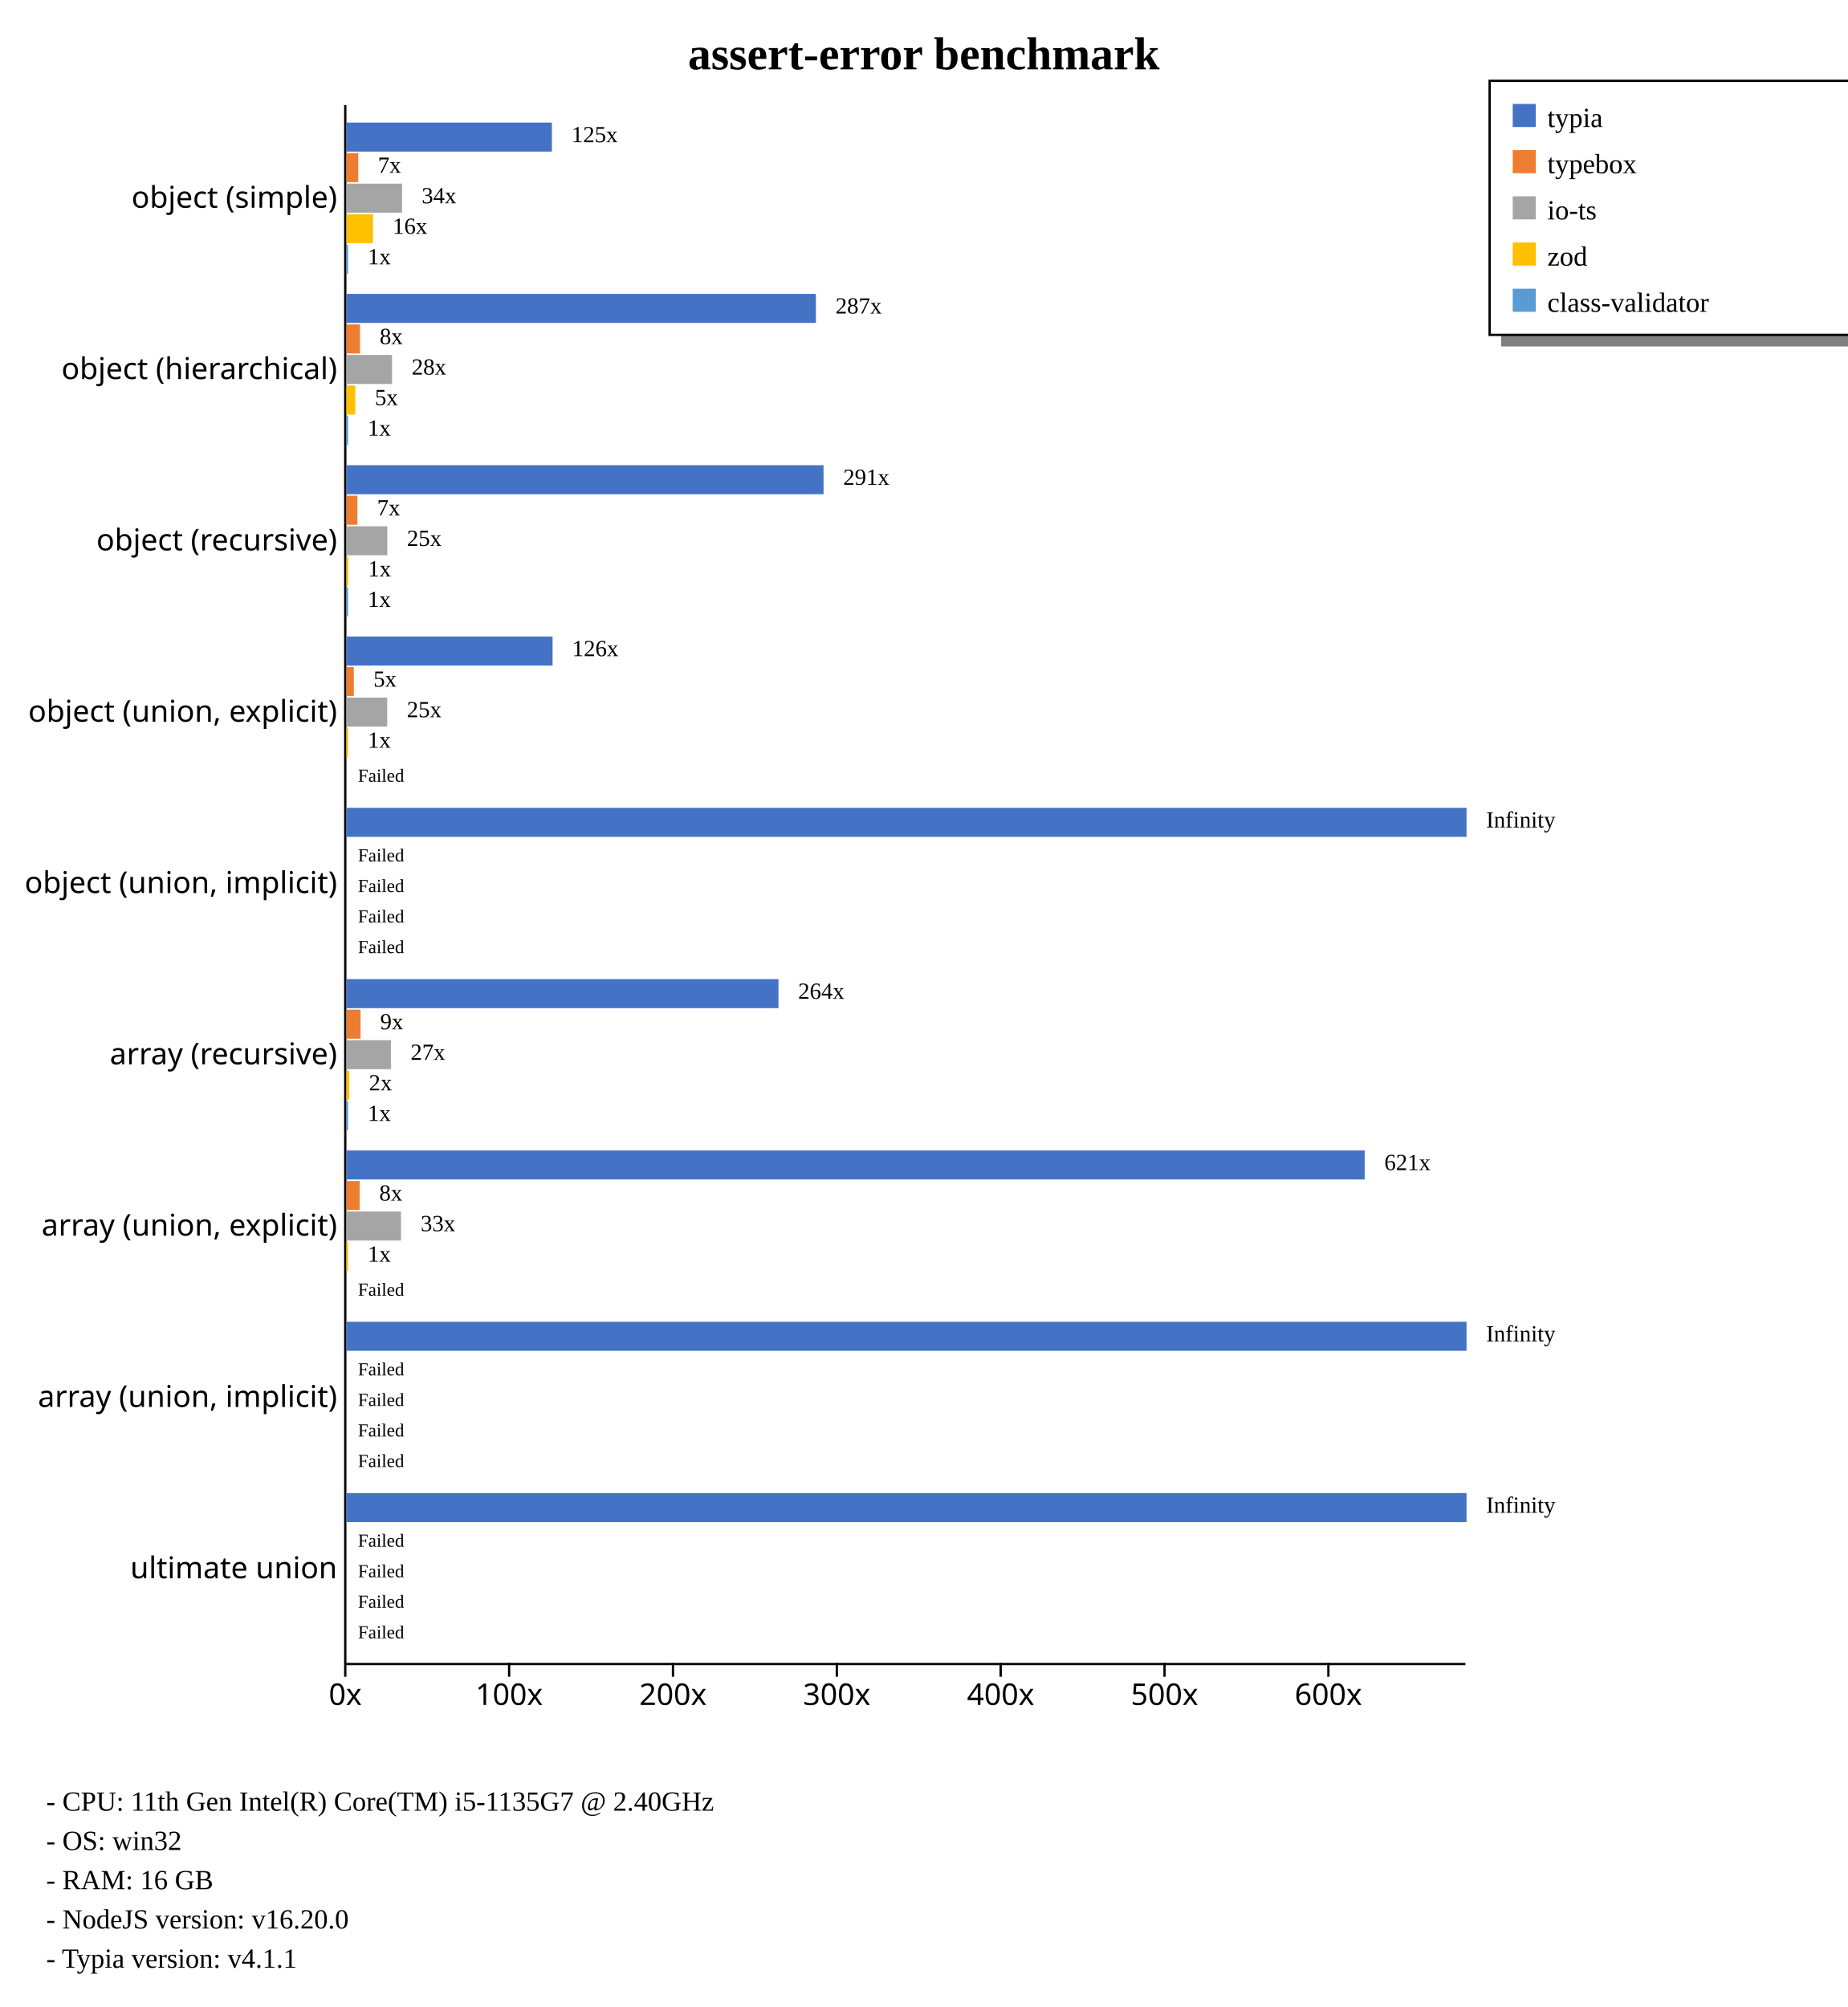
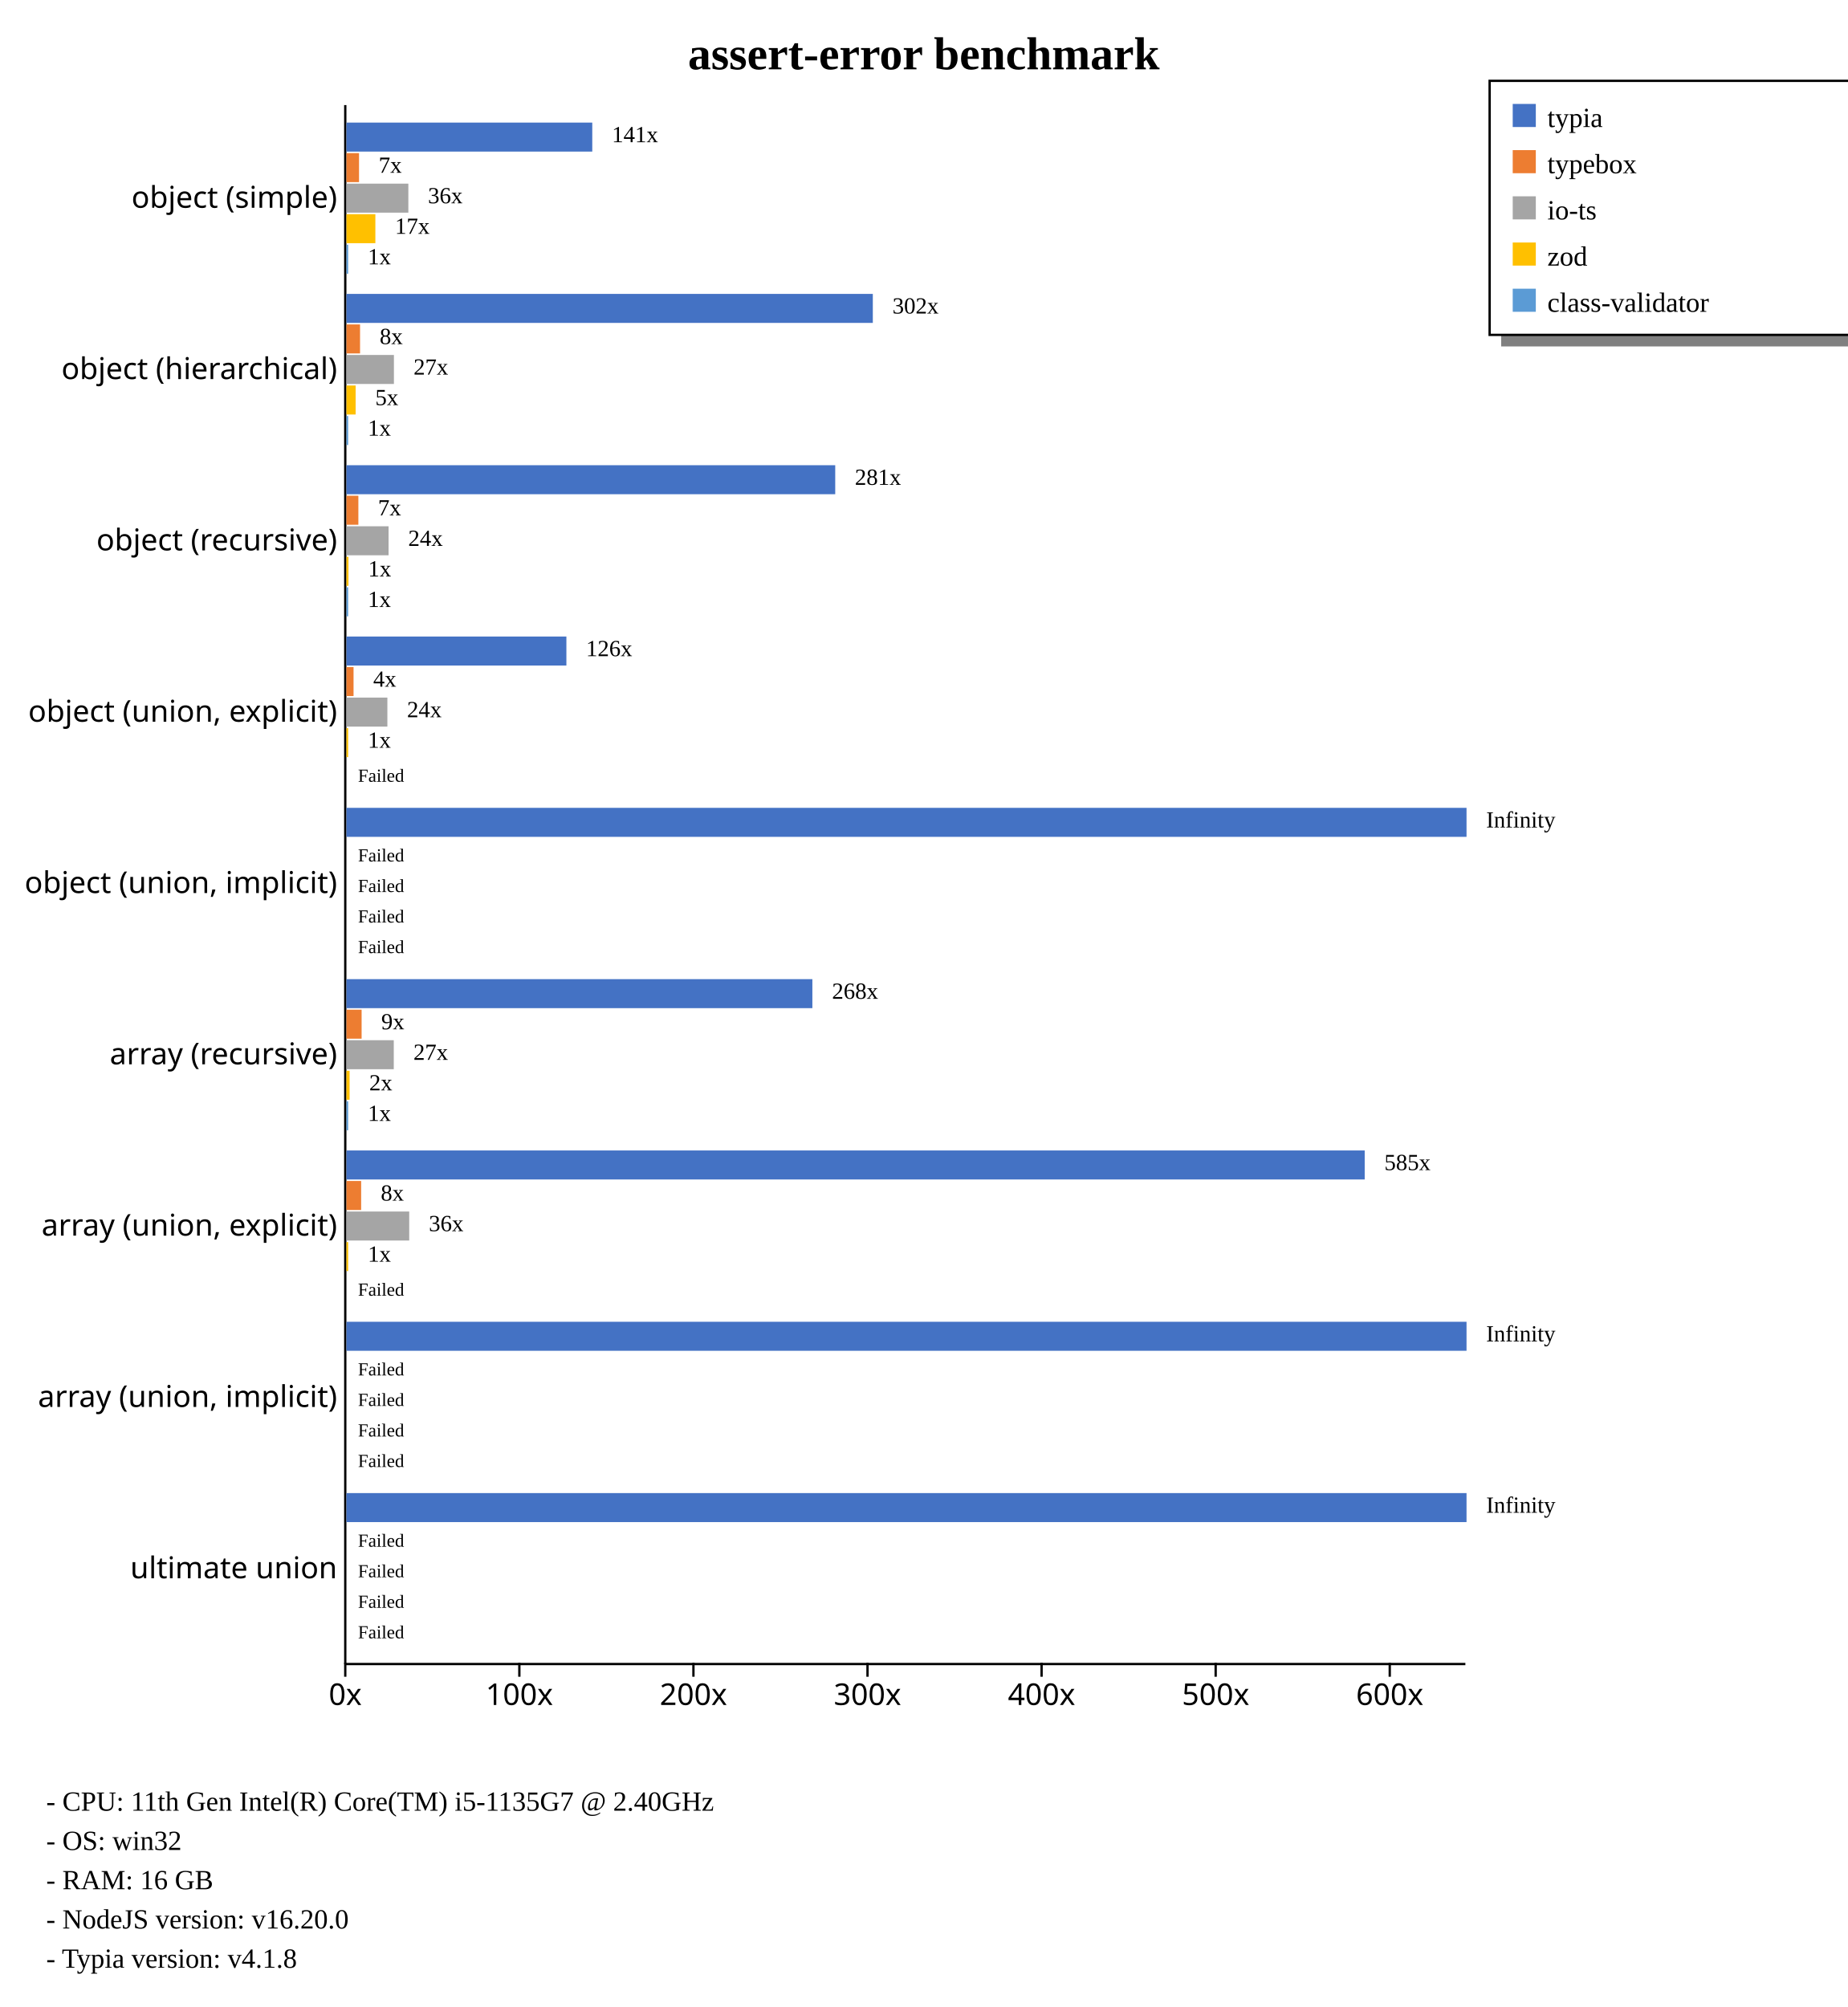
<svg xmlns="http://www.w3.org/2000/svg" width="800" height="869" style="background-color: white;">
  <g class="y axis" transform="translate(149,45)" fill="none" font-size="10" font-family="sans-serif" text-anchor="end" style="font-size: 13px;">
    <path class="domain" stroke="currentColor" d="M0.5,0.5V675.5" />
    <g class="tick" opacity="1" transform="translate(0,40.7967)" style="font-size: 13px;">
      <line stroke="currentColor" x2="0" />
      <text fill="currentColor" x="-3" dy="0.32em">object (simple)    </text>
    </g>
    <g class="tick" opacity="1" transform="translate(0,114.9725)" style="font-size: 13px;">
      <line stroke="currentColor" x2="0" />
      <text fill="currentColor" x="-3" dy="0.32em">object (hierarchical)    </text>
    </g>
    <g class="tick" opacity="1" transform="translate(0,189.1484)" style="font-size: 13px;">
      <line stroke="currentColor" x2="0" />
      <text fill="currentColor" x="-3" dy="0.32em">object (recursive)    </text>
    </g>
    <g class="tick" opacity="1" transform="translate(0,263.3242)" style="font-size: 13px;">
      <line stroke="currentColor" x2="0" />
      <text fill="currentColor" x="-3" dy="0.32em">object (union, explicit)    </text>
    </g>
    <g class="tick" opacity="1" transform="translate(0,337.5)" style="font-size: 13px;">
      <line stroke="currentColor" x2="0" />
      <text fill="currentColor" x="-3" dy="0.32em">object (union, implicit)    </text>
    </g>
    <g class="tick" opacity="1" transform="translate(0,411.6758)" style="font-size: 13px;">
      <line stroke="currentColor" x2="0" />
      <text fill="currentColor" x="-3" dy="0.32em">array (recursive)    </text>
    </g>
    <g class="tick" opacity="1" transform="translate(0,485.8516)" style="font-size: 13px;">
      <line stroke="currentColor" x2="0" />
      <text fill="currentColor" x="-3" dy="0.32em">array (union, explicit)    </text>
    </g>
    <g class="tick" opacity="1" transform="translate(0,560.0275)" style="font-size: 13px;">
      <line stroke="currentColor" x2="0" />
      <text fill="currentColor" x="-3" dy="0.32em">array (union, implicit)    </text>
    </g>
    <g class="tick" opacity="1" transform="translate(0,634.2033)" style="font-size: 13px;">
      <line stroke="currentColor" x2="0" />
      <text fill="currentColor" x="-3" dy="0.32em">ultimate union    </text>
    </g>
  </g>
  <g class="x axis" transform="translate(149,720)" fill="none" font-size="10" font-family="sans-serif" text-anchor="middle" style="font-size: 13px;">
    <path class="domain" stroke="currentColor" d="M0.5,0.5H485.5" />
    <g class="tick" opacity="1" transform="translate(0.5,0)" style="font-size: 13px;">
      <line stroke="currentColor" y2="6" />
      <text fill="currentColor" y="9" dy="0.71em">0x</text>
    </g>
-     <g class="tick" opacity="1" transform="translate(71.44715,0)" style="font-size: 13px;">
+     <g class="tick" opacity="1" transform="translate(75.87557,0)" style="font-size: 13px;">
      <line stroke="currentColor" y2="6" />
      <text fill="currentColor" y="9" dy="0.71em">100x</text>
    </g>
-     <g class="tick" opacity="1" transform="translate(142.3943,0)" style="font-size: 13px;">
+     <g class="tick" opacity="1" transform="translate(151.2511,0)" style="font-size: 13px;">
      <line stroke="currentColor" y2="6" />
      <text fill="currentColor" y="9" dy="0.71em">200x</text>
    </g>
-     <g class="tick" opacity="1" transform="translate(213.3415,0)" style="font-size: 13px;">
+     <g class="tick" opacity="1" transform="translate(226.6267,0)" style="font-size: 13px;">
      <line stroke="currentColor" y2="6" />
      <text fill="currentColor" y="9" dy="0.71em">300x</text>
    </g>
-     <g class="tick" opacity="1" transform="translate(284.2886,0)" style="font-size: 13px;">
+     <g class="tick" opacity="1" transform="translate(302.0023,0)" style="font-size: 13px;">
      <line stroke="currentColor" y2="6" />
      <text fill="currentColor" y="9" dy="0.71em">400x</text>
    </g>
-     <g class="tick" opacity="1" transform="translate(355.2358,0)" style="font-size: 13px;">
+     <g class="tick" opacity="1" transform="translate(377.3779,0)" style="font-size: 13px;">
      <line stroke="currentColor" y2="6" />
      <text fill="currentColor" y="9" dy="0.71em">500x</text>
    </g>
-     <g class="tick" opacity="1" transform="translate(426.1829,0)" style="font-size: 13px;">
+     <g class="tick" opacity="1" transform="translate(452.7534,0)" style="font-size: 13px;">
      <line stroke="currentColor" y2="6" />
      <text fill="currentColor" y="9" dy="0.71em">600x</text>
    </g>
  </g>
  <text transform="translate(400, 30)" style="text-anchor: middle; font-size: 20px; font-weight: bold;">assert-error benchmark</text>
  <rect x="650" y="145" width="230" height="5" fill="gray" />
  <rect x="645" y="35" width="230" height="110" fill="none" stroke="black" />
  <rect x="655" y="45" width="10" height="10" style="fill: #4472c4;" />
  <text x="670" y="55" style="font-size: 12px;">typia</text>
  <rect x="655" y="65" width="10" height="10" style="fill: #ed7d31;" />
  <text x="670" y="75" style="font-size: 12px;">typebox</text>
  <rect x="655" y="85" width="10" height="10" style="fill: #a5a5a5;" />
  <text x="670" y="95" style="font-size: 12px;">io-ts</text>
  <rect x="655" y="105" width="10" height="10" style="fill: #ffc000;" />
  <text x="670" y="115" style="font-size: 12px;">zod</text>
  <rect x="655" y="125" width="10" height="10" style="fill: #5b9bd5;" />
  <text x="670" y="135" style="font-size: 12px;">class-validator</text>
  <text x="20" y="784" style="font-size: 12px;">  - CPU: 11th Gen Intel(R) Core(TM) i5-1135G7 @ 2.40GHz</text>
  <text x="20" y="801" style="font-size: 12px;">  - OS: win32</text>
  <text x="20" y="818" style="font-size: 12px;">  - RAM: 16 GB</text>
  <text x="20" y="835" style="font-size: 12px;">  - NodeJS version: v16.20.0</text>
-   <text x="20" y="852" style="font-size: 12px;">  - Typia version: v4.1.1</text>
+   <text x="20" y="852" style="font-size: 12px;">  - Typia version: v4.1.8</text>
  <g style="font-size: 13px;">
    <g style="font-size: 13px;">
-       <rect x="150" y="53.079" width="88.966" height="12.558" fill="#4472c4" />
-       <rect x="150" y="66.298" width="5.13" height="12.558" fill="#ed7d31" />
-       <rect x="150" y="79.517" width="24.087" height="12.558" fill="#a5a5a5" />
-       <rect x="150" y="92.737" width="11.508" height="12.558" fill="#ffc000" />
-       <rect x="150" y="105.956" width="0.709" height="12.558" fill="#5b9bd5" />
-       <text class="label" x="247.466" y="61.579" font-size="10px">125x</text>
-       <text class="label" x="163.63" y="74.798" font-size="10px">7x</text>
-       <text class="label" x="182.587" y="88.017" font-size="10px">34x</text>
-       <text class="label" x="170.008" y="101.237" font-size="10px">16x</text>
-       <text class="label" x="159.209" y="114.456" font-size="10px">1x</text>
-       <text class="label" x="243.966" y="63.079" font-size="8px" />
-       <text class="label" x="160.13" y="76.298" font-size="8px" />
-       <text class="label" x="179.087" y="89.517" font-size="8px" />
-       <text class="label" x="166.508" y="102.737" font-size="8px" />
-       <text class="label" x="155.709" y="115.956" font-size="8px" />
-     </g>
-     <g style="font-size: 13px;">
-       <rect x="150" y="127.254" width="203.27" height="12.558" fill="#4472c4" />
-       <rect x="150" y="140.474" width="5.896" height="12.558" fill="#ed7d31" />
-       <rect x="150" y="153.693" width="19.742" height="12.558" fill="#a5a5a5" />
-       <rect x="150" y="166.913" width="3.822" height="12.558" fill="#ffc000" />
-       <rect x="150" y="180.132" width="0.709" height="12.558" fill="#5b9bd5" />
-       <text class="label" x="361.77" y="135.754" font-size="10px">287x</text>
-       <text class="label" x="164.396" y="148.974" font-size="10px">8x</text>
-       <text class="label" x="178.242" y="162.193" font-size="10px">28x</text>
-       <text class="label" x="162.322" y="175.413" font-size="10px">5x</text>
-       <text class="label" x="159.209" y="188.632" font-size="10px">1x</text>
-       <text class="label" x="358.27" y="137.254" font-size="8px" />
-       <text class="label" x="160.896" y="150.474" font-size="8px" />
-       <text class="label" x="174.742" y="163.693" font-size="8px" />
-       <text class="label" x="158.822" y="176.913" font-size="8px" />
-       <text class="label" x="155.709" y="190.132" font-size="8px" />
-     </g>
-     <g style="font-size: 13px;">
-       <rect x="150" y="201.43" width="206.59" height="12.558" fill="#4472c4" />
-       <rect x="150" y="214.65" width="4.767" height="12.558" fill="#ed7d31" />
-       <rect x="150" y="227.869" width="17.695" height="12.558" fill="#a5a5a5" />
-       <rect x="150" y="241.089" width="0.819" height="12.558" fill="#ffc000" />
-       <rect x="150" y="254.308" width="0.709" height="12.558" fill="#5b9bd5" />
-       <text class="label" x="365.09" y="209.93" font-size="10px">291x</text>
-       <text class="label" x="163.267" y="223.15" font-size="10px">7x</text>
-       <text class="label" x="176.195" y="236.369" font-size="10px">25x</text>
-       <text class="label" x="159.319" y="249.589" font-size="10px">1x</text>
-       <text class="label" x="159.209" y="262.808" font-size="10px">1x</text>
-       <text class="label" x="361.59" y="211.43" font-size="8px" />
-       <text class="label" x="159.767" y="224.65" font-size="8px" />
-       <text class="label" x="172.695" y="237.869" font-size="8px" />
-       <text class="label" x="155.819" y="251.089" font-size="8px" />
-       <text class="label" x="155.709" y="264.308" font-size="8px" />
-     </g>
-     <g style="font-size: 13px;">
-       <rect x="150" y="275.606" width="89.261" height="12.558" fill="#4472c4" />
-       <rect x="150" y="288.825" width="3.194" height="12.558" fill="#ed7d31" />
-       <rect x="150" y="302.045" width="17.651" height="12.558" fill="#a5a5a5" />
-       <rect x="150" y="315.264" width="0.709" height="12.558" fill="#ffc000" />
+       <rect x="150" y="53.079" width="106.449" height="12.558" fill="#4472c4" />
+       <rect x="150" y="66.298" width="5.459" height="12.558" fill="#ed7d31" />
+       <rect x="150" y="79.517" width="26.814" height="12.558" fill="#a5a5a5" />
+       <rect x="150" y="92.737" width="12.53" height="12.558" fill="#ffc000" />
+       <rect x="150" y="105.956" width="0.754" height="12.558" fill="#5b9bd5" />
+       <text class="label" x="264.949" y="61.579" font-size="10px">141x</text>
+       <text class="label" x="163.959" y="74.798" font-size="10px">7x</text>
+       <text class="label" x="185.314" y="88.017" font-size="10px">36x</text>
+       <text class="label" x="171.03" y="101.237" font-size="10px">17x</text>
+       <text class="label" x="159.254" y="114.456" font-size="10px">1x</text>
+       <text class="label" x="261.449" y="63.079" font-size="8px" />
+       <text class="label" x="160.459" y="76.298" font-size="8px" />
+       <text class="label" x="181.814" y="89.517" font-size="8px" />
+       <text class="label" x="167.53" y="102.737" font-size="8px" />
+       <text class="label" x="155.754" y="115.956" font-size="8px" />
+     </g>
+     <g style="font-size: 13px;">
+       <rect x="150" y="127.254" width="227.928" height="12.558" fill="#4472c4" />
+       <rect x="150" y="140.474" width="5.9" height="12.558" fill="#ed7d31" />
+       <rect x="150" y="153.693" width="20.563" height="12.558" fill="#a5a5a5" />
+       <rect x="150" y="166.913" width="3.986" height="12.558" fill="#ffc000" />
+       <rect x="150" y="180.132" width="0.754" height="12.558" fill="#5b9bd5" />
+       <text class="label" x="386.428" y="135.754" font-size="10px">302x</text>
+       <text class="label" x="164.4" y="148.974" font-size="10px">8x</text>
+       <text class="label" x="179.063" y="162.193" font-size="10px">27x</text>
+       <text class="label" x="162.486" y="175.413" font-size="10px">5x</text>
+       <text class="label" x="159.254" y="188.632" font-size="10px">1x</text>
+       <text class="label" x="382.928" y="137.254" font-size="8px" />
+       <text class="label" x="160.9" y="150.474" font-size="8px" />
+       <text class="label" x="175.563" y="163.693" font-size="8px" />
+       <text class="label" x="158.986" y="176.913" font-size="8px" />
+       <text class="label" x="155.754" y="190.132" font-size="8px" />
+     </g>
+     <g style="font-size: 13px;">
+       <rect x="150" y="201.43" width="211.649" height="12.558" fill="#4472c4" />
+       <rect x="150" y="214.65" width="5.17" height="12.558" fill="#ed7d31" />
+       <rect x="150" y="227.869" width="18.251" height="12.558" fill="#a5a5a5" />
+       <rect x="150" y="241.089" width="0.884" height="12.558" fill="#ffc000" />
+       <rect x="150" y="254.308" width="0.754" height="12.558" fill="#5b9bd5" />
+       <text class="label" x="370.149" y="209.93" font-size="10px">281x</text>
+       <text class="label" x="163.67" y="223.15" font-size="10px">7x</text>
+       <text class="label" x="176.751" y="236.369" font-size="10px">24x</text>
+       <text class="label" x="159.384" y="249.589" font-size="10px">1x</text>
+       <text class="label" x="159.254" y="262.808" font-size="10px">1x</text>
+       <text class="label" x="366.649" y="211.43" font-size="8px" />
+       <text class="label" x="160.17" y="224.65" font-size="8px" />
+       <text class="label" x="173.251" y="237.869" font-size="8px" />
+       <text class="label" x="155.884" y="251.089" font-size="8px" />
+       <text class="label" x="155.754" y="264.308" font-size="8px" />
+     </g>
+     <g style="font-size: 13px;">
+       <rect x="150" y="275.606" width="95.246" height="12.558" fill="#4472c4" />
+       <rect x="150" y="288.825" width="3.084" height="12.558" fill="#ed7d31" />
+       <rect x="150" y="302.045" width="17.73" height="12.558" fill="#a5a5a5" />
+       <rect x="150" y="315.264" width="0.754" height="12.558" fill="#ffc000" />
      <rect x="150" y="328.484" width="0" height="12.558" fill="#5b9bd5" />
-       <text class="label" x="247.761" y="284.106" font-size="10px">126x</text>
-       <text class="label" x="161.694" y="297.325" font-size="10px">5x</text>
-       <text class="label" x="176.151" y="310.545" font-size="10px">25x</text>
-       <text class="label" x="159.209" y="323.764" font-size="10px">1x</text>
+       <text class="label" x="253.746" y="284.106" font-size="10px">126x</text>
+       <text class="label" x="161.584" y="297.325" font-size="10px">4x</text>
+       <text class="label" x="176.23" y="310.545" font-size="10px">24x</text>
+       <text class="label" x="159.254" y="323.764" font-size="10px">1x</text>
      <text class="label" x="158.5" y="336.984" font-size="10px" />
-       <text class="label" x="244.261" y="285.606" font-size="8px" />
-       <text class="label" x="158.194" y="298.825" font-size="8px" />
-       <text class="label" x="172.651" y="312.045" font-size="8px" />
-       <text class="label" x="155.709" y="325.264" font-size="8px" />
+       <text class="label" x="250.246" y="285.606" font-size="8px" />
+       <text class="label" x="158.084" y="298.825" font-size="8px" />
+       <text class="label" x="172.73" y="312.045" font-size="8px" />
+       <text class="label" x="155.754" y="325.264" font-size="8px" />
      <text class="label" x="155" y="338.484" font-size="8px">Failed</text>
    </g>
    <g style="font-size: 13px;">
      <rect x="150" y="349.782" width="485" height="12.558" fill="#4472c4" />
      <rect x="150" y="363.001" width="0" height="12.558" fill="#ed7d31" />
      <rect x="150" y="376.221" width="0" height="12.558" fill="#a5a5a5" />
      <rect x="150" y="389.44" width="0" height="12.558" fill="#ffc000" />
      <rect x="150" y="402.66" width="0" height="12.558" fill="#5b9bd5" />
      <text class="label" x="643.5" y="358.282" font-size="10px">Infinity</text>
      <text class="label" x="158.5" y="371.501" font-size="10px" />
      <text class="label" x="158.5" y="384.721" font-size="10px" />
      <text class="label" x="158.5" y="397.94" font-size="10px" />
      <text class="label" x="158.5" y="411.16" font-size="10px" />
      <text class="label" x="640" y="359.782" font-size="8px" />
      <text class="label" x="155" y="373.001" font-size="8px">Failed</text>
      <text class="label" x="155" y="386.221" font-size="8px">Failed</text>
      <text class="label" x="155" y="399.44" font-size="8px">Failed</text>
      <text class="label" x="155" y="412.66" font-size="8px">Failed</text>
    </g>
    <g style="font-size: 13px;">
-       <rect x="150" y="423.958" width="187.08" height="12.558" fill="#4472c4" />
-       <rect x="150" y="437.177" width="6.117" height="12.558" fill="#ed7d31" />
-       <rect x="150" y="450.397" width="19.264" height="12.558" fill="#a5a5a5" />
-       <rect x="150" y="463.616" width="1.229" height="12.558" fill="#ffc000" />
-       <rect x="150" y="476.835" width="0.709" height="12.558" fill="#5b9bd5" />
-       <text class="label" x="345.58" y="432.458" font-size="10px">264x</text>
-       <text class="label" x="164.617" y="445.677" font-size="10px">9x</text>
-       <text class="label" x="177.764" y="458.897" font-size="10px">27x</text>
-       <text class="label" x="159.729" y="472.116" font-size="10px">2x</text>
-       <text class="label" x="159.209" y="485.335" font-size="10px">1x</text>
-       <text class="label" x="342.08" y="433.958" font-size="8px" />
-       <text class="label" x="161.117" y="447.177" font-size="8px" />
-       <text class="label" x="174.264" y="460.397" font-size="8px" />
-       <text class="label" x="156.229" y="473.616" font-size="8px" />
-       <text class="label" x="155.709" y="486.835" font-size="8px" />
+       <rect x="150" y="423.958" width="201.751" height="12.558" fill="#4472c4" />
+       <rect x="150" y="437.177" width="6.578" height="12.558" fill="#ed7d31" />
+       <rect x="150" y="450.397" width="20.5" height="12.558" fill="#a5a5a5" />
+       <rect x="150" y="463.616" width="1.371" height="12.558" fill="#ffc000" />
+       <rect x="150" y="476.835" width="0.754" height="12.558" fill="#5b9bd5" />
+       <text class="label" x="360.251" y="432.458" font-size="10px">268x</text>
+       <text class="label" x="165.078" y="445.677" font-size="10px">9x</text>
+       <text class="label" x="179" y="458.897" font-size="10px">27x</text>
+       <text class="label" x="159.871" y="472.116" font-size="10px">2x</text>
+       <text class="label" x="159.254" y="485.335" font-size="10px">1x</text>
+       <text class="label" x="356.751" y="433.958" font-size="8px" />
+       <text class="label" x="161.578" y="447.177" font-size="8px" />
+       <text class="label" x="175.5" y="460.397" font-size="8px" />
+       <text class="label" x="156.371" y="473.616" font-size="8px" />
+       <text class="label" x="155.754" y="486.835" font-size="8px" />
    </g>
    <g style="font-size: 13px;">
      <rect x="150" y="498.134" width="440.909" height="12.558" fill="#4472c4" />
-       <rect x="150" y="511.353" width="5.722" height="12.558" fill="#ed7d31" />
-       <rect x="150" y="524.572" width="23.642" height="12.558" fill="#a5a5a5" />
-       <rect x="150" y="537.792" width="0.709" height="12.558" fill="#ffc000" />
+       <rect x="150" y="511.353" width="6.376" height="12.558" fill="#ed7d31" />
+       <rect x="150" y="524.572" width="27.189" height="12.558" fill="#a5a5a5" />
+       <rect x="150" y="537.792" width="0.754" height="12.558" fill="#ffc000" />
      <rect x="150" y="551.011" width="0" height="12.558" fill="#5b9bd5" />
-       <text class="label" x="599.409" y="506.634" font-size="10px">621x</text>
-       <text class="label" x="164.222" y="519.853" font-size="10px">8x</text>
-       <text class="label" x="182.142" y="533.072" font-size="10px">33x</text>
-       <text class="label" x="159.209" y="546.292" font-size="10px">1x</text>
+       <text class="label" x="599.409" y="506.634" font-size="10px">585x</text>
+       <text class="label" x="164.876" y="519.853" font-size="10px">8x</text>
+       <text class="label" x="185.689" y="533.072" font-size="10px">36x</text>
+       <text class="label" x="159.254" y="546.292" font-size="10px">1x</text>
      <text class="label" x="158.5" y="559.511" font-size="10px" />
      <text class="label" x="595.909" y="508.134" font-size="8px" />
-       <text class="label" x="160.722" y="521.353" font-size="8px" />
-       <text class="label" x="178.642" y="534.572" font-size="8px" />
-       <text class="label" x="155.709" y="547.792" font-size="8px" />
+       <text class="label" x="161.376" y="521.353" font-size="8px" />
+       <text class="label" x="182.189" y="534.572" font-size="8px" />
+       <text class="label" x="155.754" y="547.792" font-size="8px" />
      <text class="label" x="155" y="561.011" font-size="8px">Failed</text>
    </g>
    <g style="font-size: 13px;">
      <rect x="150" y="572.309" width="485" height="12.558" fill="#4472c4" />
      <rect x="150" y="585.529" width="0" height="12.558" fill="#ed7d31" />
      <rect x="150" y="598.748" width="0" height="12.558" fill="#a5a5a5" />
      <rect x="150" y="611.968" width="0" height="12.558" fill="#ffc000" />
      <rect x="150" y="625.187" width="0" height="12.558" fill="#5b9bd5" />
      <text class="label" x="643.5" y="580.809" font-size="10px">Infinity</text>
      <text class="label" x="158.5" y="594.029" font-size="10px" />
      <text class="label" x="158.5" y="607.248" font-size="10px" />
      <text class="label" x="158.5" y="620.468" font-size="10px" />
      <text class="label" x="158.5" y="633.687" font-size="10px" />
      <text class="label" x="640" y="582.309" font-size="8px" />
      <text class="label" x="155" y="595.529" font-size="8px">Failed</text>
      <text class="label" x="155" y="608.748" font-size="8px">Failed</text>
      <text class="label" x="155" y="621.968" font-size="8px">Failed</text>
      <text class="label" x="155" y="635.187" font-size="8px">Failed</text>
    </g>
    <g style="font-size: 13px;">
      <rect x="150" y="646.485" width="485" height="12.558" fill="#4472c4" />
      <rect x="150" y="659.705" width="0" height="12.558" fill="#ed7d31" />
      <rect x="150" y="672.924" width="0" height="12.558" fill="#a5a5a5" />
      <rect x="150" y="686.144" width="0" height="12.558" fill="#ffc000" />
      <rect x="150" y="699.363" width="0" height="12.558" fill="#5b9bd5" />
      <text class="label" x="643.5" y="654.985" font-size="10px">Infinity</text>
      <text class="label" x="158.5" y="668.205" font-size="10px" />
      <text class="label" x="158.5" y="681.424" font-size="10px" />
      <text class="label" x="158.5" y="694.644" font-size="10px" />
      <text class="label" x="158.5" y="707.863" font-size="10px" />
      <text class="label" x="640" y="656.485" font-size="8px" />
      <text class="label" x="155" y="669.705" font-size="8px">Failed</text>
      <text class="label" x="155" y="682.924" font-size="8px">Failed</text>
      <text class="label" x="155" y="696.144" font-size="8px">Failed</text>
      <text class="label" x="155" y="709.363" font-size="8px">Failed</text>
    </g>
  </g>
</svg>
